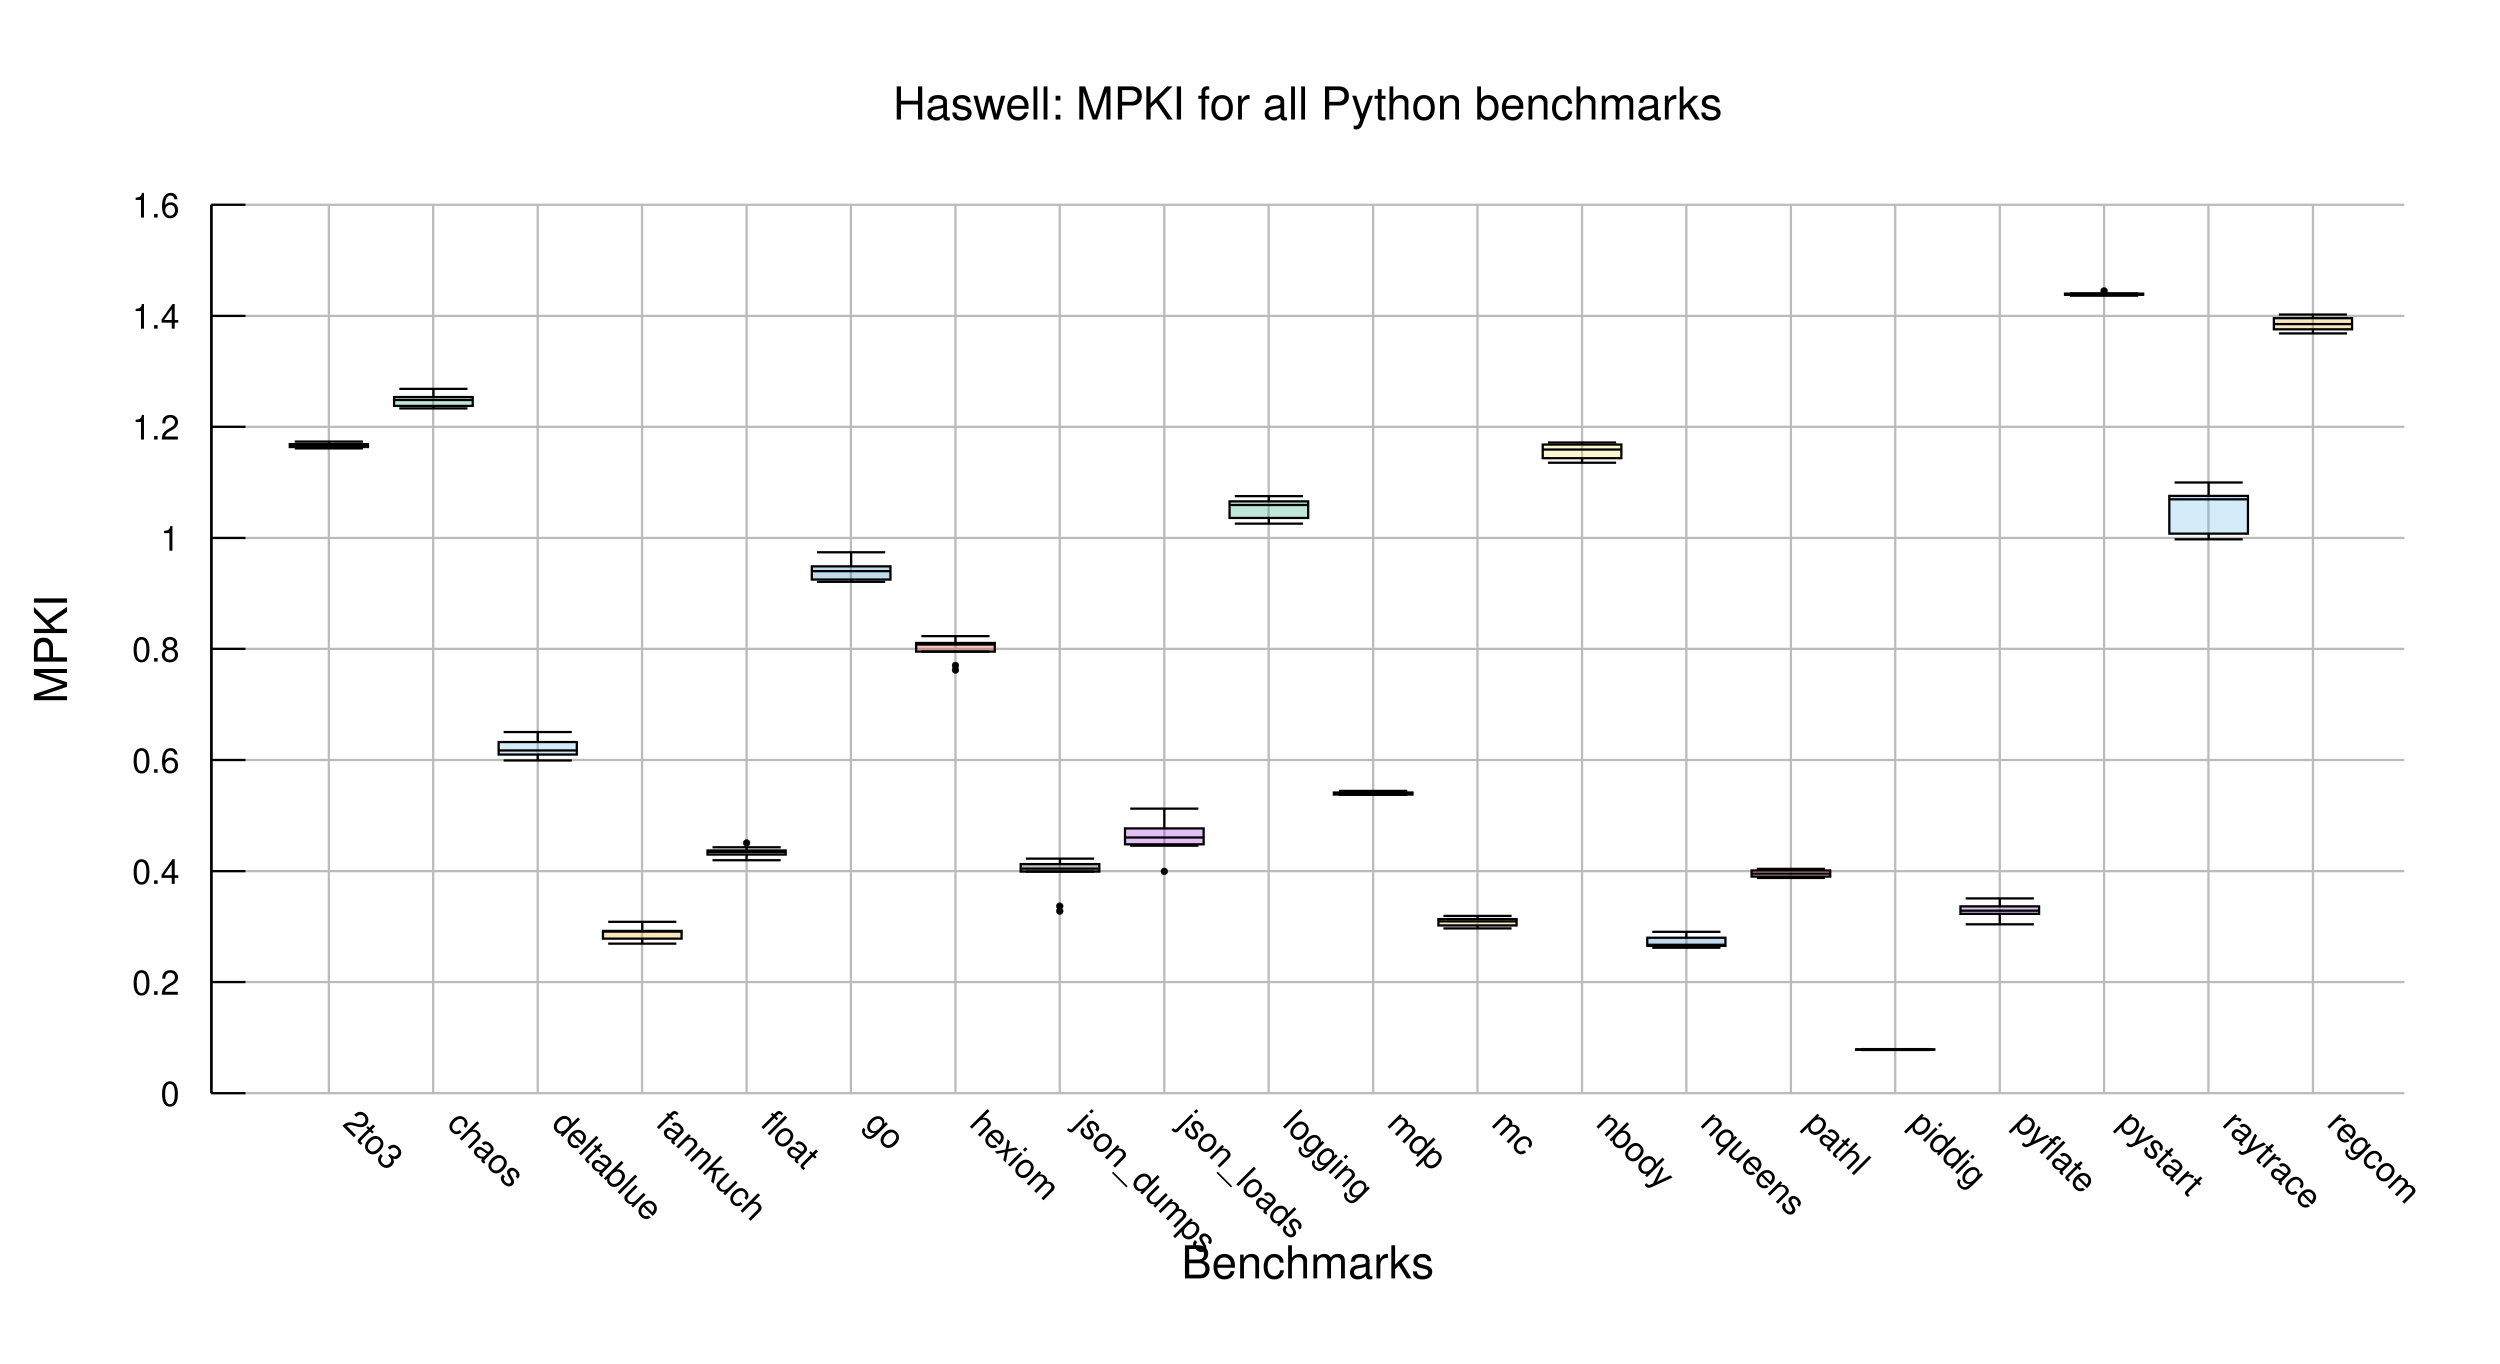
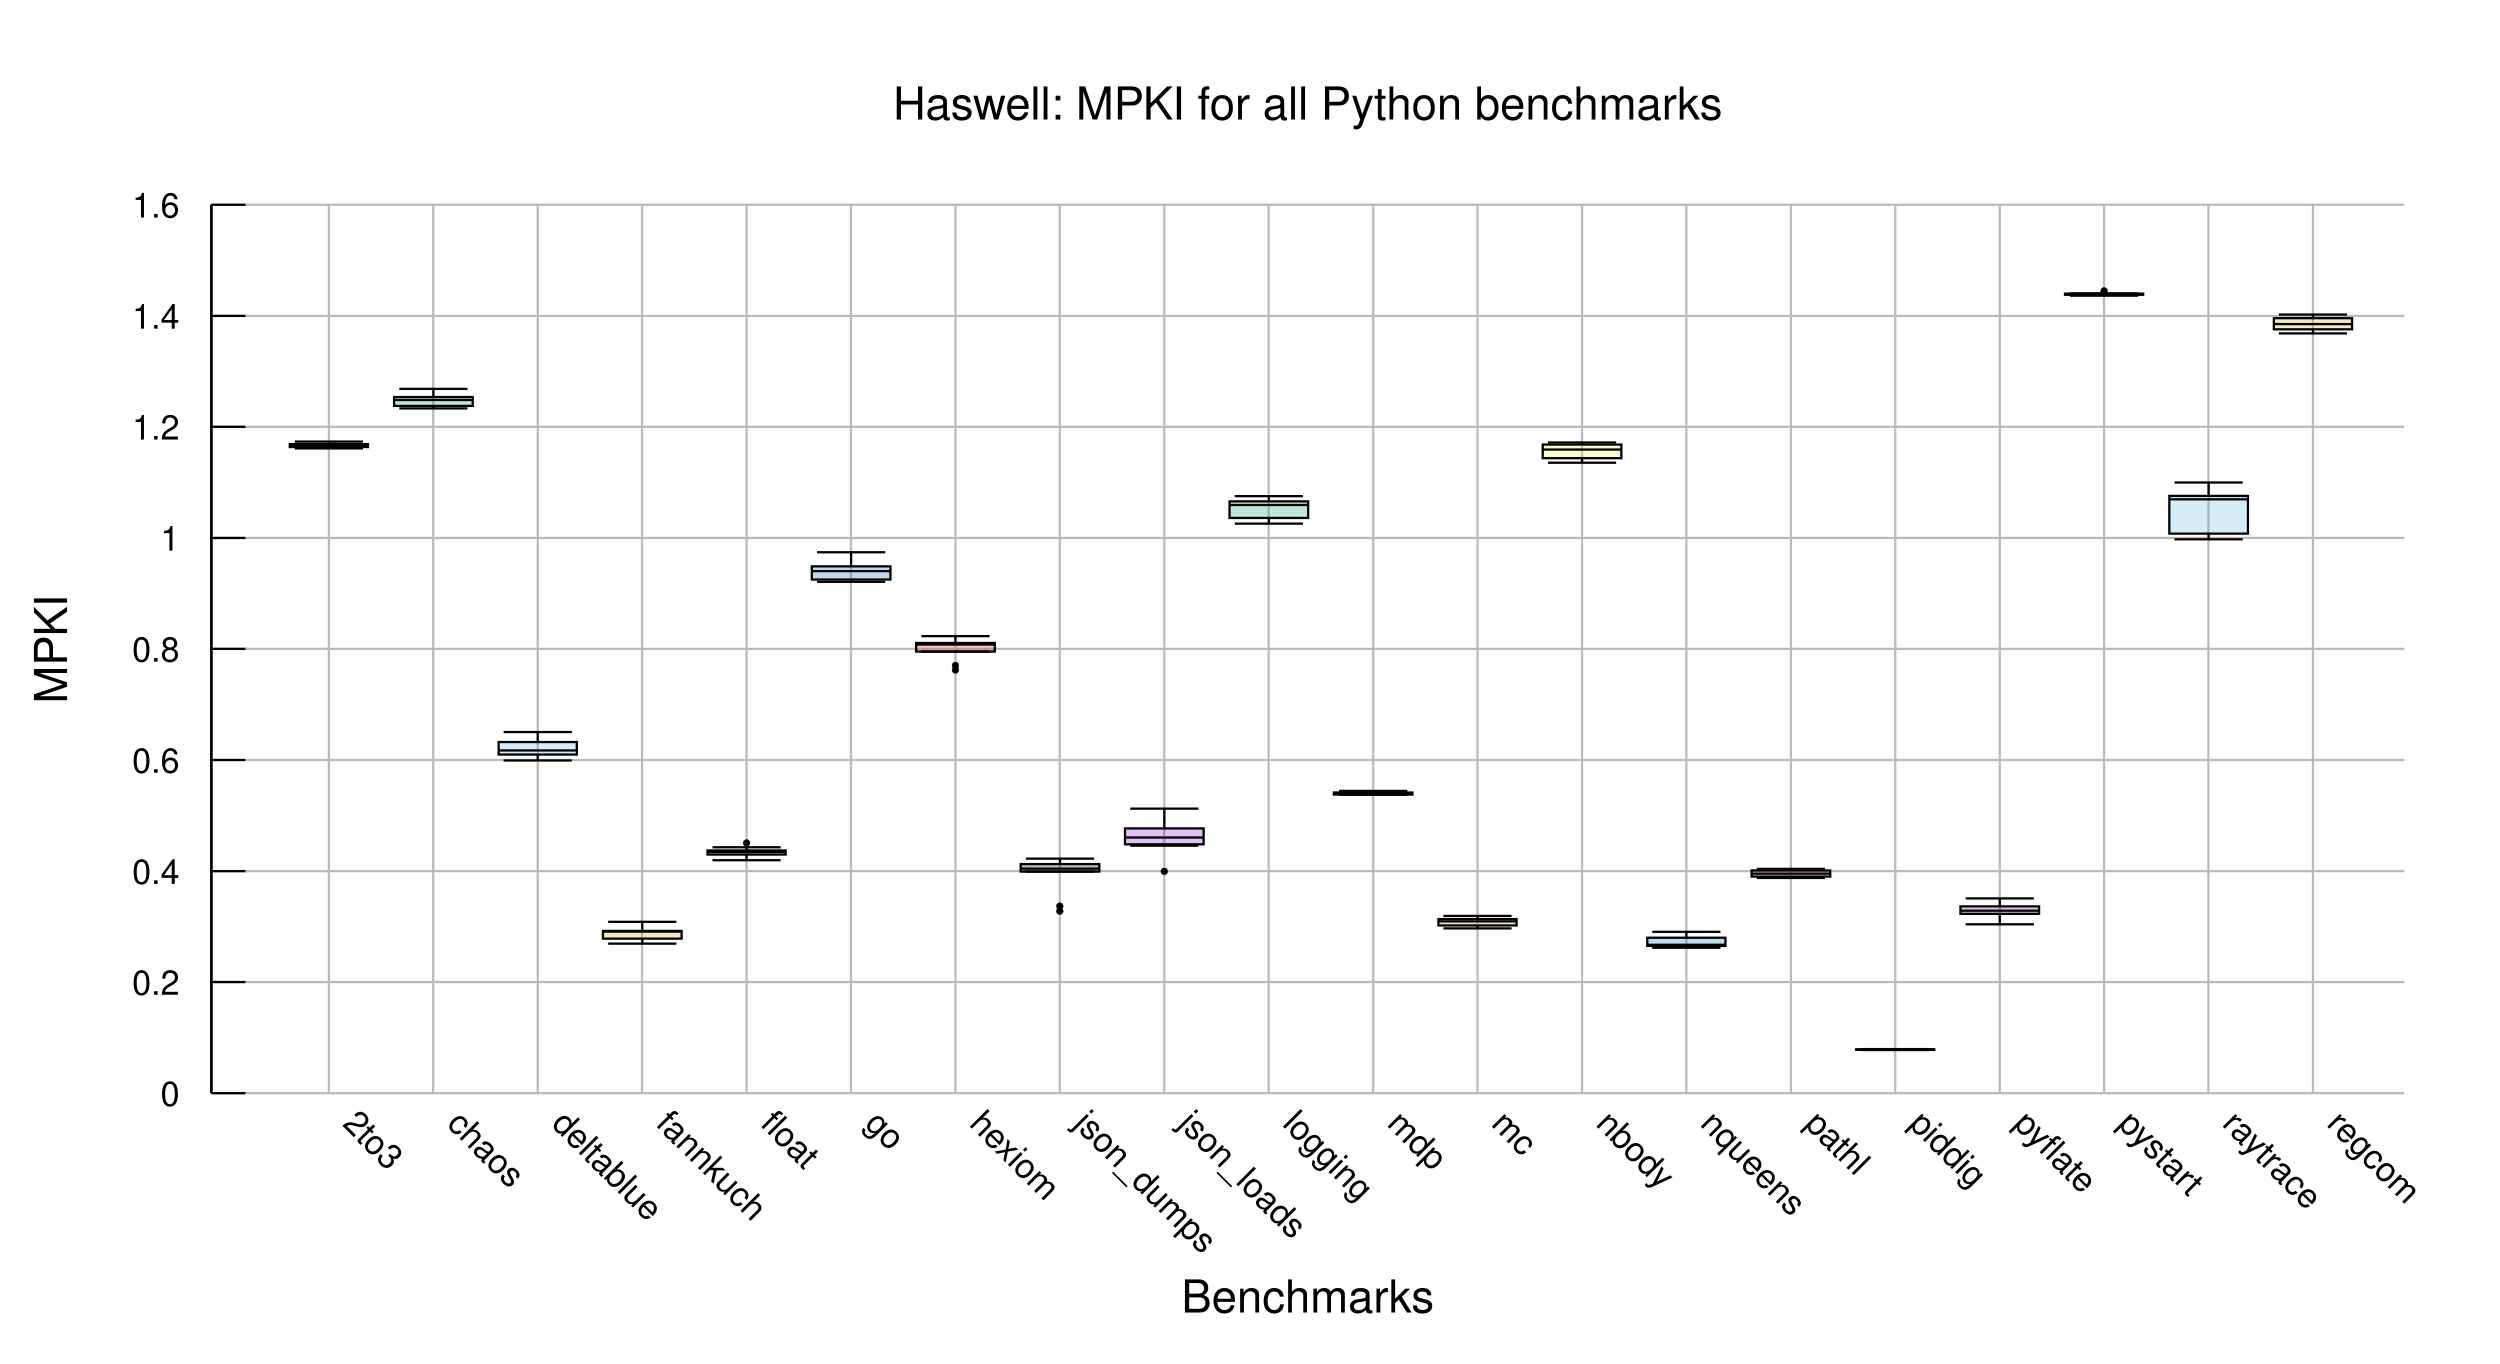
<svg xmlns="http://www.w3.org/2000/svg" xmlns:xlink="http://www.w3.org/1999/xlink" width="1100" height="600" viewBox="0 0 1100 600">
  <g id="gnuplot_canvas">
    <rect x="0" y="0" width="1100" height="600" fill="none" />
    <defs>
      <circle id="gpDot" r="0.5" stroke-width="0.5" />
      <path id="gpPt0" stroke-width="0.133" stroke="currentColor" d="M-1,0 h2 M0,-1 v2" />
      <path id="gpPt1" stroke-width="0.133" stroke="currentColor" d="M-1,-1 L1,1 M1,-1 L-1,1" />
      <path id="gpPt2" stroke-width="0.133" stroke="currentColor" d="M-1,0 L1,0 M0,-1 L0,1 M-1,-1 L1,1 M-1,1 L1,-1" />
      <rect id="gpPt3" stroke-width="0.133" stroke="currentColor" x="-1" y="-1" width="2" height="2" />
      <rect id="gpPt4" stroke-width="0.133" stroke="currentColor" fill="currentColor" x="-1" y="-1" width="2" height="2" />
      <circle id="gpPt5" stroke-width="0.133" stroke="currentColor" cx="0" cy="0" r="1" />
      <use xlink:href="#gpPt5" id="gpPt6" fill="currentColor" stroke="none" />
      <path id="gpPt7" stroke-width="0.133" stroke="currentColor" d="M0,-1.33 L-1.33,0.67 L1.33,0.67 z" />
      <use xlink:href="#gpPt7" id="gpPt8" fill="currentColor" stroke="none" />
      <use xlink:href="#gpPt7" id="gpPt9" stroke="currentColor" transform="rotate(180)" />
      <use xlink:href="#gpPt9" id="gpPt10" fill="currentColor" stroke="none" />
      <use xlink:href="#gpPt3" id="gpPt11" stroke="currentColor" transform="rotate(45)" />
      <use xlink:href="#gpPt11" id="gpPt12" fill="currentColor" stroke="none" />
      <path id="gpPt13" stroke-width="0.133" stroke="currentColor" d="M0,1.330 L1.265,0.411 L0.782,-1.067 L-0.782,-1.076 L-1.265,0.411 z" />
      <use xlink:href="#gpPt13" id="gpPt14" fill="currentColor" stroke="none" />
      <filter id="textbox" filterUnits="objectBoundingBox" x="0" y="0" height="1" width="1">
        <feFlood flood-color="white" flood-opacity="1" result="bgnd" />
        <feComposite in="SourceGraphic" in2="bgnd" operator="atop" />
      </filter>
      <filter id="greybox" filterUnits="objectBoundingBox" x="0" y="0" height="1" width="1">
        <feFlood flood-color="lightgrey" flood-opacity="1" result="grey" />
        <feComposite in="SourceGraphic" in2="grey" operator="atop" />
      </filter>
    </defs>
    <g fill="none" color="white" stroke="black" stroke-width="1.00" stroke-linecap="butt" stroke-linejoin="miter">
</g>
    <g fill="none" color="black" stroke="currentColor" stroke-width="1.00" stroke-linecap="butt" stroke-linejoin="miter">
</g>
    <g fill="none" color="black" stroke="currentColor" stroke-width="1.00" stroke-linecap="butt" stroke-linejoin="miter">
      <path stroke="rgb(187, 187, 187)" class="gridline" d="M93.0,481.0 L1057.9,481.0  " />
    </g>
    <g fill="none" color="black" stroke="currentColor" stroke-width="1.00" stroke-linecap="butt" stroke-linejoin="miter">
      <path stroke="black" d="M93.0,481.0 L108.0,481.0  " />
      <g transform="translate(79.0,486.6)" stroke="none" fill="black" font-family="Helvetica" font-size="15.00" text-anchor="end">
        <text>
          <tspan font-family="Helvetica"> 0</tspan>
        </text>
      </g>
    </g>
    <g fill="none" color="black" stroke="currentColor" stroke-width="1.00" stroke-linecap="butt" stroke-linejoin="miter">
</g>
    <g fill="none" color="black" stroke="currentColor" stroke-width="1.00" stroke-linecap="butt" stroke-linejoin="miter">
      <path stroke="rgb(187, 187, 187)" class="gridline" d="M93.0,432.1 L1057.9,432.1  " />
    </g>
    <g fill="none" color="black" stroke="currentColor" stroke-width="1.00" stroke-linecap="butt" stroke-linejoin="miter">
      <path stroke="black" d="M93.0,432.1 L108.0,432.1  " />
      <g transform="translate(79.0,437.7)" stroke="none" fill="black" font-family="Helvetica" font-size="15.00" text-anchor="end">
        <text>
          <tspan font-family="Helvetica"> 0.2</tspan>
        </text>
      </g>
    </g>
    <g fill="none" color="black" stroke="currentColor" stroke-width="1.00" stroke-linecap="butt" stroke-linejoin="miter">
</g>
    <g fill="none" color="black" stroke="currentColor" stroke-width="1.00" stroke-linecap="butt" stroke-linejoin="miter">
      <path stroke="rgb(187, 187, 187)" class="gridline" d="M93.0,383.3 L1057.9,383.3  " />
    </g>
    <g fill="none" color="black" stroke="currentColor" stroke-width="1.00" stroke-linecap="butt" stroke-linejoin="miter">
      <path stroke="black" d="M93.0,383.3 L108.0,383.3  " />
      <g transform="translate(79.0,388.9)" stroke="none" fill="black" font-family="Helvetica" font-size="15.00" text-anchor="end">
        <text>
          <tspan font-family="Helvetica"> 0.4</tspan>
        </text>
      </g>
    </g>
    <g fill="none" color="black" stroke="currentColor" stroke-width="1.00" stroke-linecap="butt" stroke-linejoin="miter">
</g>
    <g fill="none" color="black" stroke="currentColor" stroke-width="1.00" stroke-linecap="butt" stroke-linejoin="miter">
      <path stroke="rgb(187, 187, 187)" class="gridline" d="M93.0,334.4 L1057.9,334.4  " />
    </g>
    <g fill="none" color="black" stroke="currentColor" stroke-width="1.00" stroke-linecap="butt" stroke-linejoin="miter">
      <path stroke="black" d="M93.0,334.4 L108.0,334.4  " />
      <g transform="translate(79.0,340.0)" stroke="none" fill="black" font-family="Helvetica" font-size="15.00" text-anchor="end">
        <text>
          <tspan font-family="Helvetica"> 0.6</tspan>
        </text>
      </g>
    </g>
    <g fill="none" color="black" stroke="currentColor" stroke-width="1.00" stroke-linecap="butt" stroke-linejoin="miter">
</g>
    <g fill="none" color="black" stroke="currentColor" stroke-width="1.00" stroke-linecap="butt" stroke-linejoin="miter">
      <path stroke="rgb(187, 187, 187)" class="gridline" d="M93.0,285.5 L1057.9,285.5  " />
    </g>
    <g fill="none" color="black" stroke="currentColor" stroke-width="1.00" stroke-linecap="butt" stroke-linejoin="miter">
      <path stroke="black" d="M93.0,285.5 L108.0,285.5  " />
      <g transform="translate(79.0,291.1)" stroke="none" fill="black" font-family="Helvetica" font-size="15.00" text-anchor="end">
        <text>
          <tspan font-family="Helvetica"> 0.8</tspan>
        </text>
      </g>
    </g>
    <g fill="none" color="black" stroke="currentColor" stroke-width="1.00" stroke-linecap="butt" stroke-linejoin="miter">
</g>
    <g fill="none" color="black" stroke="currentColor" stroke-width="1.00" stroke-linecap="butt" stroke-linejoin="miter">
      <path stroke="rgb(187, 187, 187)" class="gridline" d="M93.0,236.7 L1057.9,236.7  " />
    </g>
    <g fill="none" color="black" stroke="currentColor" stroke-width="1.00" stroke-linecap="butt" stroke-linejoin="miter">
      <path stroke="black" d="M93.0,236.7 L108.0,236.7  " />
      <g transform="translate(79.0,242.3)" stroke="none" fill="black" font-family="Helvetica" font-size="15.00" text-anchor="end">
        <text>
          <tspan font-family="Helvetica"> 1</tspan>
        </text>
      </g>
    </g>
    <g fill="none" color="black" stroke="currentColor" stroke-width="1.00" stroke-linecap="butt" stroke-linejoin="miter">
</g>
    <g fill="none" color="black" stroke="currentColor" stroke-width="1.00" stroke-linecap="butt" stroke-linejoin="miter">
      <path stroke="rgb(187, 187, 187)" class="gridline" d="M93.0,187.8 L1057.9,187.8  " />
    </g>
    <g fill="none" color="black" stroke="currentColor" stroke-width="1.00" stroke-linecap="butt" stroke-linejoin="miter">
      <path stroke="black" d="M93.0,187.8 L108.0,187.8  " />
      <g transform="translate(79.0,193.4)" stroke="none" fill="black" font-family="Helvetica" font-size="15.00" text-anchor="end">
        <text>
          <tspan font-family="Helvetica"> 1.2</tspan>
        </text>
      </g>
    </g>
    <g fill="none" color="black" stroke="currentColor" stroke-width="1.00" stroke-linecap="butt" stroke-linejoin="miter">
</g>
    <g fill="none" color="black" stroke="currentColor" stroke-width="1.00" stroke-linecap="butt" stroke-linejoin="miter">
      <path stroke="rgb(187, 187, 187)" class="gridline" d="M93.0,139.0 L1057.9,139.0  " />
    </g>
    <g fill="none" color="black" stroke="currentColor" stroke-width="1.00" stroke-linecap="butt" stroke-linejoin="miter">
      <path stroke="black" d="M93.0,139.0 L108.0,139.0  " />
      <g transform="translate(79.0,144.6)" stroke="none" fill="black" font-family="Helvetica" font-size="15.00" text-anchor="end">
        <text>
          <tspan font-family="Helvetica"> 1.4</tspan>
        </text>
      </g>
    </g>
    <g fill="none" color="black" stroke="currentColor" stroke-width="1.00" stroke-linecap="butt" stroke-linejoin="miter">
</g>
    <g fill="none" color="black" stroke="currentColor" stroke-width="1.00" stroke-linecap="butt" stroke-linejoin="miter">
      <path stroke="rgb(187, 187, 187)" class="gridline" d="M93.0,90.1 L1057.9,90.1  " />
    </g>
    <g fill="none" color="black" stroke="currentColor" stroke-width="1.00" stroke-linecap="butt" stroke-linejoin="miter">
      <path stroke="black" d="M93.0,90.1 L108.0,90.1  " />
      <g transform="translate(79.0,95.7)" stroke="none" fill="black" font-family="Helvetica" font-size="15.00" text-anchor="end">
        <text>
          <tspan font-family="Helvetica"> 1.6</tspan>
        </text>
      </g>
    </g>
    <g fill="none" color="black" stroke="currentColor" stroke-width="1.00" stroke-linecap="butt" stroke-linejoin="miter">
</g>
    <g fill="none" color="black" stroke="currentColor" stroke-width="1.00" stroke-linecap="butt" stroke-linejoin="miter">
      <path stroke="rgb(187, 187, 187)" class="gridline" d="M144.7,481.0 L144.7,90.1  " />
    </g>
    <g fill="none" color="black" stroke="currentColor" stroke-width="1.00" stroke-linecap="butt" stroke-linejoin="miter">
      <path stroke="black" d="M144.7,481.0  " />
      <g transform="translate(150.3,495.0) rotate(45)" stroke="none" fill="black" font-family="Helvetica" font-size="15.00" text-anchor="start">
        <text>2to3</text>
      </g>
    </g>
    <g fill="none" color="black" stroke="currentColor" stroke-width="1.00" stroke-linecap="butt" stroke-linejoin="miter">
</g>
    <g fill="none" color="black" stroke="currentColor" stroke-width="1.00" stroke-linecap="butt" stroke-linejoin="miter">
      <path stroke="rgb(187, 187, 187)" class="gridline" d="M190.6,481.0 L190.6,90.1  " />
    </g>
    <g fill="none" color="black" stroke="currentColor" stroke-width="1.00" stroke-linecap="butt" stroke-linejoin="miter">
      <path stroke="black" d="M190.6,481.0  " />
      <g transform="translate(196.2,495.0) rotate(45)" stroke="none" fill="black" font-family="Helvetica" font-size="15.00" text-anchor="start">
        <text>chaos</text>
      </g>
    </g>
    <g fill="none" color="black" stroke="currentColor" stroke-width="1.00" stroke-linecap="butt" stroke-linejoin="miter">
</g>
    <g fill="none" color="black" stroke="currentColor" stroke-width="1.00" stroke-linecap="butt" stroke-linejoin="miter">
      <path stroke="rgb(187, 187, 187)" class="gridline" d="M236.6,481.0 L236.6,90.1  " />
    </g>
    <g fill="none" color="black" stroke="currentColor" stroke-width="1.00" stroke-linecap="butt" stroke-linejoin="miter">
      <path stroke="black" d="M236.6,481.0  " />
      <g transform="translate(242.2,495.0) rotate(45)" stroke="none" fill="black" font-family="Helvetica" font-size="15.00" text-anchor="start">
        <text>deltablue</text>
      </g>
    </g>
    <g fill="none" color="black" stroke="currentColor" stroke-width="1.00" stroke-linecap="butt" stroke-linejoin="miter">
</g>
    <g fill="none" color="black" stroke="currentColor" stroke-width="1.00" stroke-linecap="butt" stroke-linejoin="miter">
      <path stroke="rgb(187, 187, 187)" class="gridline" d="M282.5,481.0 L282.5,90.1  " />
    </g>
    <g fill="none" color="black" stroke="currentColor" stroke-width="1.00" stroke-linecap="butt" stroke-linejoin="miter">
      <path stroke="black" d="M282.5,481.0  " />
      <g transform="translate(288.1,495.0) rotate(45)" stroke="none" fill="black" font-family="Helvetica" font-size="15.00" text-anchor="start">
        <text>fannkuch</text>
      </g>
    </g>
    <g fill="none" color="black" stroke="currentColor" stroke-width="1.00" stroke-linecap="butt" stroke-linejoin="miter">
</g>
    <g fill="none" color="black" stroke="currentColor" stroke-width="1.00" stroke-linecap="butt" stroke-linejoin="miter">
      <path stroke="rgb(187, 187, 187)" class="gridline" d="M328.5,481.0 L328.5,90.1  " />
    </g>
    <g fill="none" color="black" stroke="currentColor" stroke-width="1.00" stroke-linecap="butt" stroke-linejoin="miter">
      <path stroke="black" d="M328.5,481.0  " />
      <g transform="translate(334.1,495.0) rotate(45)" stroke="none" fill="black" font-family="Helvetica" font-size="15.00" text-anchor="start">
        <text>float</text>
      </g>
    </g>
    <g fill="none" color="black" stroke="currentColor" stroke-width="1.00" stroke-linecap="butt" stroke-linejoin="miter">
</g>
    <g fill="none" color="black" stroke="currentColor" stroke-width="1.00" stroke-linecap="butt" stroke-linejoin="miter">
      <path stroke="rgb(187, 187, 187)" class="gridline" d="M374.4,481.0 L374.4,90.1  " />
    </g>
    <g fill="none" color="black" stroke="currentColor" stroke-width="1.00" stroke-linecap="butt" stroke-linejoin="miter">
      <path stroke="black" d="M374.4,481.0  " />
      <g transform="translate(380.0,495.0) rotate(45)" stroke="none" fill="black" font-family="Helvetica" font-size="15.00" text-anchor="start">
        <text>go</text>
      </g>
    </g>
    <g fill="none" color="black" stroke="currentColor" stroke-width="1.00" stroke-linecap="butt" stroke-linejoin="miter">
</g>
    <g fill="none" color="black" stroke="currentColor" stroke-width="1.00" stroke-linecap="butt" stroke-linejoin="miter">
      <path stroke="rgb(187, 187, 187)" class="gridline" d="M420.4,481.0 L420.4,90.1  " />
    </g>
    <g fill="none" color="black" stroke="currentColor" stroke-width="1.00" stroke-linecap="butt" stroke-linejoin="miter">
      <path stroke="black" d="M420.4,481.0  " />
      <g transform="translate(426.0,495.0) rotate(45)" stroke="none" fill="black" font-family="Helvetica" font-size="15.00" text-anchor="start">
        <text>hexiom</text>
      </g>
    </g>
    <g fill="none" color="black" stroke="currentColor" stroke-width="1.00" stroke-linecap="butt" stroke-linejoin="miter">
</g>
    <g fill="none" color="black" stroke="currentColor" stroke-width="1.00" stroke-linecap="butt" stroke-linejoin="miter">
      <path stroke="rgb(187, 187, 187)" class="gridline" d="M466.3,481.0 L466.3,90.1  " />
    </g>
    <g fill="none" color="black" stroke="currentColor" stroke-width="1.00" stroke-linecap="butt" stroke-linejoin="miter">
      <path stroke="black" d="M466.3,481.0  " />
      <g transform="translate(471.9,495.0) rotate(45)" stroke="none" fill="black" font-family="Helvetica" font-size="15.00" text-anchor="start">
        <text>json_dumps</text>
      </g>
    </g>
    <g fill="none" color="black" stroke="currentColor" stroke-width="1.00" stroke-linecap="butt" stroke-linejoin="miter">
</g>
    <g fill="none" color="black" stroke="currentColor" stroke-width="1.00" stroke-linecap="butt" stroke-linejoin="miter">
      <path stroke="rgb(187, 187, 187)" class="gridline" d="M512.3,481.0 L512.3,90.1  " />
    </g>
    <g fill="none" color="black" stroke="currentColor" stroke-width="1.00" stroke-linecap="butt" stroke-linejoin="miter">
      <path stroke="black" d="M512.3,481.0  " />
      <g transform="translate(517.9,495.0) rotate(45)" stroke="none" fill="black" font-family="Helvetica" font-size="15.00" text-anchor="start">
        <text>json_loads</text>
      </g>
    </g>
    <g fill="none" color="black" stroke="currentColor" stroke-width="1.00" stroke-linecap="butt" stroke-linejoin="miter">
</g>
    <g fill="none" color="black" stroke="currentColor" stroke-width="1.00" stroke-linecap="butt" stroke-linejoin="miter">
      <path stroke="rgb(187, 187, 187)" class="gridline" d="M558.2,481.0 L558.2,90.1  " />
    </g>
    <g fill="none" color="black" stroke="currentColor" stroke-width="1.00" stroke-linecap="butt" stroke-linejoin="miter">
      <path stroke="black" d="M558.2,481.0  " />
      <g transform="translate(563.8,495.0) rotate(45)" stroke="none" fill="black" font-family="Helvetica" font-size="15.00" text-anchor="start">
        <text>logging</text>
      </g>
    </g>
    <g fill="none" color="black" stroke="currentColor" stroke-width="1.00" stroke-linecap="butt" stroke-linejoin="miter">
</g>
    <g fill="none" color="black" stroke="currentColor" stroke-width="1.00" stroke-linecap="butt" stroke-linejoin="miter">
      <path stroke="rgb(187, 187, 187)" class="gridline" d="M604.2,481.0 L604.2,90.1  " />
    </g>
    <g fill="none" color="black" stroke="currentColor" stroke-width="1.00" stroke-linecap="butt" stroke-linejoin="miter">
      <path stroke="black" d="M604.2,481.0  " />
      <g transform="translate(609.8,495.0) rotate(45)" stroke="none" fill="black" font-family="Helvetica" font-size="15.00" text-anchor="start">
        <text>mdp</text>
      </g>
    </g>
    <g fill="none" color="black" stroke="currentColor" stroke-width="1.00" stroke-linecap="butt" stroke-linejoin="miter">
</g>
    <g fill="none" color="black" stroke="currentColor" stroke-width="1.00" stroke-linecap="butt" stroke-linejoin="miter">
      <path stroke="rgb(187, 187, 187)" class="gridline" d="M650.1,481.0 L650.1,90.1  " />
    </g>
    <g fill="none" color="black" stroke="currentColor" stroke-width="1.00" stroke-linecap="butt" stroke-linejoin="miter">
      <path stroke="black" d="M650.1,481.0  " />
      <g transform="translate(655.7,495.0) rotate(45)" stroke="none" fill="black" font-family="Helvetica" font-size="15.00" text-anchor="start">
        <text>mc</text>
      </g>
    </g>
    <g fill="none" color="black" stroke="currentColor" stroke-width="1.00" stroke-linecap="butt" stroke-linejoin="miter">
</g>
    <g fill="none" color="black" stroke="currentColor" stroke-width="1.00" stroke-linecap="butt" stroke-linejoin="miter">
      <path stroke="rgb(187, 187, 187)" class="gridline" d="M696.1,481.0 L696.1,90.1  " />
    </g>
    <g fill="none" color="black" stroke="currentColor" stroke-width="1.00" stroke-linecap="butt" stroke-linejoin="miter">
      <path stroke="black" d="M696.1,481.0  " />
      <g transform="translate(701.7,495.0) rotate(45)" stroke="none" fill="black" font-family="Helvetica" font-size="15.00" text-anchor="start">
        <text>nbody</text>
      </g>
    </g>
    <g fill="none" color="black" stroke="currentColor" stroke-width="1.00" stroke-linecap="butt" stroke-linejoin="miter">
</g>
    <g fill="none" color="black" stroke="currentColor" stroke-width="1.00" stroke-linecap="butt" stroke-linejoin="miter">
      <path stroke="rgb(187, 187, 187)" class="gridline" d="M742.0,481.0 L742.0,90.1  " />
    </g>
    <g fill="none" color="black" stroke="currentColor" stroke-width="1.00" stroke-linecap="butt" stroke-linejoin="miter">
      <path stroke="black" d="M742.0,481.0  " />
      <g transform="translate(747.6,495.0) rotate(45)" stroke="none" fill="black" font-family="Helvetica" font-size="15.00" text-anchor="start">
        <text>nqueens</text>
      </g>
    </g>
    <g fill="none" color="black" stroke="currentColor" stroke-width="1.00" stroke-linecap="butt" stroke-linejoin="miter">
</g>
    <g fill="none" color="black" stroke="currentColor" stroke-width="1.00" stroke-linecap="butt" stroke-linejoin="miter">
      <path stroke="rgb(187, 187, 187)" class="gridline" d="M788.0,481.0 L788.0,90.1  " />
    </g>
    <g fill="none" color="black" stroke="currentColor" stroke-width="1.00" stroke-linecap="butt" stroke-linejoin="miter">
      <path stroke="black" d="M788.0,481.0  " />
      <g transform="translate(793.6,495.0) rotate(45)" stroke="none" fill="black" font-family="Helvetica" font-size="15.00" text-anchor="start">
        <text>pathl</text>
      </g>
    </g>
    <g fill="none" color="black" stroke="currentColor" stroke-width="1.00" stroke-linecap="butt" stroke-linejoin="miter">
</g>
    <g fill="none" color="black" stroke="currentColor" stroke-width="1.00" stroke-linecap="butt" stroke-linejoin="miter">
      <path stroke="rgb(187, 187, 187)" class="gridline" d="M833.9,481.0 L833.9,90.1  " />
    </g>
    <g fill="none" color="black" stroke="currentColor" stroke-width="1.00" stroke-linecap="butt" stroke-linejoin="miter">
      <path stroke="black" d="M833.9,481.0  " />
      <g transform="translate(839.5,495.0) rotate(45)" stroke="none" fill="black" font-family="Helvetica" font-size="15.00" text-anchor="start">
        <text>piddig</text>
      </g>
    </g>
    <g fill="none" color="black" stroke="currentColor" stroke-width="1.00" stroke-linecap="butt" stroke-linejoin="miter">
</g>
    <g fill="none" color="black" stroke="currentColor" stroke-width="1.00" stroke-linecap="butt" stroke-linejoin="miter">
      <path stroke="rgb(187, 187, 187)" class="gridline" d="M879.9,481.0 L879.9,90.1  " />
    </g>
    <g fill="none" color="black" stroke="currentColor" stroke-width="1.00" stroke-linecap="butt" stroke-linejoin="miter">
      <path stroke="black" d="M879.9,481.0  " />
      <g transform="translate(885.5,495.0) rotate(45)" stroke="none" fill="black" font-family="Helvetica" font-size="15.00" text-anchor="start">
        <text>pyflate</text>
      </g>
    </g>
    <g fill="none" color="black" stroke="currentColor" stroke-width="1.00" stroke-linecap="butt" stroke-linejoin="miter">
</g>
    <g fill="none" color="black" stroke="currentColor" stroke-width="1.00" stroke-linecap="butt" stroke-linejoin="miter">
      <path stroke="rgb(187, 187, 187)" class="gridline" d="M925.8,481.0 L925.8,90.1  " />
    </g>
    <g fill="none" color="black" stroke="currentColor" stroke-width="1.00" stroke-linecap="butt" stroke-linejoin="miter">
      <path stroke="black" d="M925.8,481.0  " />
      <g transform="translate(931.4,495.0) rotate(45)" stroke="none" fill="black" font-family="Helvetica" font-size="15.00" text-anchor="start">
        <text>pystart</text>
      </g>
    </g>
    <g fill="none" color="black" stroke="currentColor" stroke-width="1.00" stroke-linecap="butt" stroke-linejoin="miter">
</g>
    <g fill="none" color="black" stroke="currentColor" stroke-width="1.00" stroke-linecap="butt" stroke-linejoin="miter">
      <path stroke="rgb(187, 187, 187)" class="gridline" d="M971.7,481.0 L971.7,90.1  " />
    </g>
    <g fill="none" color="black" stroke="currentColor" stroke-width="1.00" stroke-linecap="butt" stroke-linejoin="miter">
      <path stroke="black" d="M971.7,481.0  " />
      <g transform="translate(977.3,495.0) rotate(45)" stroke="none" fill="black" font-family="Helvetica" font-size="15.00" text-anchor="start">
        <text>raytrace</text>
      </g>
    </g>
    <g fill="none" color="black" stroke="currentColor" stroke-width="1.00" stroke-linecap="butt" stroke-linejoin="miter">
</g>
    <g fill="none" color="black" stroke="currentColor" stroke-width="1.00" stroke-linecap="butt" stroke-linejoin="miter">
      <path stroke="rgb(187, 187, 187)" class="gridline" d="M1017.7,481.0 L1017.7,90.1  " />
    </g>
    <g fill="none" color="black" stroke="currentColor" stroke-width="1.00" stroke-linecap="butt" stroke-linejoin="miter">
      <path stroke="black" d="M1017.7,481.0  " />
      <g transform="translate(1023.3,495.0) rotate(45)" stroke="none" fill="black" font-family="Helvetica" font-size="15.00" text-anchor="start">
        <text>regcom</text>
      </g>
    </g>
    <g fill="none" color="black" stroke="currentColor" stroke-width="1.00" stroke-linecap="butt" stroke-linejoin="miter">
</g>
    <g fill="none" color="black" stroke="currentColor" stroke-width="1.00" stroke-linecap="butt" stroke-linejoin="miter">
      <path stroke="black" d="M93.0,90.1 L93.0,481.0 M1057.9,481.0 M1057.9,90.1 M93.0,90.1  " />
    </g>
    <g fill="none" color="black" stroke="currentColor" stroke-width="1.00" stroke-linecap="butt" stroke-linejoin="miter">
      <g transform="translate(29.5,285.6) rotate(270)" stroke="none" fill="black" font-family="Helvetica" font-size="20.00" text-anchor="middle">
        <text>
          <tspan font-family="Helvetica">MPKI</tspan>
        </text>
      </g>
    </g>
    <g fill="none" color="black" stroke="currentColor" stroke-width="1.00" stroke-linecap="butt" stroke-linejoin="miter">
-       <g transform="translate(575.4,562.5)" stroke="none" fill="black" font-family="Helvetica" font-size="20.00" text-anchor="middle">
+       <g transform="translate(575.4,577.5)" stroke="none" fill="black" font-family="Helvetica" font-size="20.00" text-anchor="middle">
        <text>
          <tspan font-family="Helvetica">Benchmarks</tspan>
        </text>
      </g>
    </g>
    <g fill="none" color="black" stroke="currentColor" stroke-width="1.00" stroke-linecap="butt" stroke-linejoin="miter">
      <g transform="translate(575.4,52.6)" stroke="none" fill="black" font-family="Helvetica" font-size="20.00" text-anchor="middle">
        <text>Haswell: MPKI for all Python benchmarks</text>
      </g>
    </g>
    <g id="gnuplot_plot_1">
      <g fill="none" color="black" stroke="currentColor" stroke-width="1.00" stroke-linecap="butt" stroke-linejoin="miter">
</g>
      <g fill="none" color="black" stroke="currentColor" stroke-width="1.00" stroke-linecap="butt" stroke-linejoin="miter">
        <g stroke="none" shape-rendering="crispEdges">
          <polygon fill="rgb(148,   0, 211)" fill-opacity="0.25" points="127.5,196.7 161.9,196.7 161.9,195.4 127.5,195.4 " />
        </g>
        <path stroke="black" d="M144.7,197.3 L144.7,196.7 M144.7,195.4 L144.7,194.3 M127.5,196.7 L161.9,196.7 L161.9,195.4 L127.5,195.4   L127.5,196.7 Z  " />
        <path stroke="black" d="M129.7,194.3 L159.7,194.3 M129.7,197.3 L159.7,197.3 M127.5,196.3 L161.9,196.3  " />
      </g>
    </g>
    <g id="gnuplot_plot_2">
      <g fill="none" color="black" stroke="currentColor" stroke-width="1.00" stroke-linecap="butt" stroke-linejoin="miter">
</g>
      <g fill="none" color="black" stroke="currentColor" stroke-width="1.00" stroke-linecap="butt" stroke-linejoin="miter">
        <g stroke="none" shape-rendering="crispEdges">
          <polygon fill="rgb(  0, 158, 115)" fill-opacity="0.25" points="173.4,178.6 208.0,178.6 208.0,174.7 173.4,174.7 " />
        </g>
        <path stroke="black" d="M190.7,179.7 L190.7,178.6 M190.7,174.7 L190.7,171.1 M173.4,178.6 L208.0,178.6 L208.0,174.7 L173.4,174.7   L173.4,178.6 Z  " />
        <path stroke="black" d="M175.7,171.1 L205.7,171.1 M175.7,179.7 L205.7,179.7 M173.4,176.0 L208.0,176.0  " />
      </g>
    </g>
    <g id="gnuplot_plot_3">
      <g fill="none" color="black" stroke="currentColor" stroke-width="1.00" stroke-linecap="butt" stroke-linejoin="miter">
</g>
      <g fill="none" color="black" stroke="currentColor" stroke-width="1.00" stroke-linecap="butt" stroke-linejoin="miter">
        <g stroke="none" shape-rendering="crispEdges">
          <polygon fill="rgb( 86, 180, 233)" fill-opacity="0.25" points="219.4,332.0 253.8,332.0 253.8,326.5 219.4,326.5 " />
        </g>
        <path stroke="black" d="M236.6,334.6 L236.6,332.0 M236.6,326.5 L236.6,322.1 M219.4,332.0 L253.8,332.0 L253.8,326.5 L219.4,326.5   L219.4,332.0 Z  " />
        <path stroke="black" d="M221.6,322.1 L251.6,322.1 M221.6,334.6 L251.6,334.6 M219.4,330.2 L253.8,330.2  " />
      </g>
    </g>
    <g id="gnuplot_plot_4">
      <g fill="none" color="black" stroke="currentColor" stroke-width="1.00" stroke-linecap="butt" stroke-linejoin="miter">
</g>
      <g fill="none" color="black" stroke="currentColor" stroke-width="1.00" stroke-linecap="butt" stroke-linejoin="miter">
        <g stroke="none" shape-rendering="crispEdges">
          <polygon fill="rgb(230, 159,   0)" fill-opacity="0.25" points="265.3,413.0 299.9,413.0 299.9,409.6 265.3,409.6 " />
        </g>
        <path stroke="black" d="M282.6,415.2 L282.6,413.0 M282.6,409.6 L282.6,405.6 M265.3,413.0 L299.9,413.0 L299.9,409.6 L265.3,409.6   L265.3,413.0 Z  " />
        <path stroke="black" d="M267.6,405.6 L297.6,405.6 M267.6,415.2 L297.6,415.2 M265.3,409.9 L299.9,409.9  " />
      </g>
    </g>
    <g id="gnuplot_plot_5">
      <g fill="none" color="black" stroke="currentColor" stroke-width="1.00" stroke-linecap="butt" stroke-linejoin="miter">
</g>
      <g fill="none" color="black" stroke="currentColor" stroke-width="1.00" stroke-linecap="butt" stroke-linejoin="miter">
        <g stroke="none" shape-rendering="crispEdges">
          <polygon fill="rgb(240, 228,  66)" fill-opacity="0.25" points="311.3,376.0 345.7,376.0 345.7,374.2 311.3,374.2 " />
        </g>
        <path stroke="black" d="M328.5,378.5 L328.5,376.0 M328.5,374.2 L328.5,372.8 M311.3,376.0 L345.7,376.0 L345.7,374.2 L311.3,374.2   L311.3,376.0 Z  " />
        <path stroke="black" d="M313.5,372.8 L343.5,372.8 M313.5,378.5 L343.5,378.5 M311.3,374.9 L345.7,374.9  " />
        <use xlink:href="#gpPt6" transform="translate(328.5,370.9) scale(1.50)" color="black" />
      </g>
    </g>
    <g id="gnuplot_plot_6">
      <g fill="none" color="black" stroke="currentColor" stroke-width="1.00" stroke-linecap="butt" stroke-linejoin="miter">
</g>
      <g fill="none" color="black" stroke="currentColor" stroke-width="1.00" stroke-linecap="butt" stroke-linejoin="miter">
        <g stroke="none" shape-rendering="crispEdges">
          <polygon fill="rgb(  0, 114, 178)" fill-opacity="0.25" points="357.2,255.0 391.8,255.0 391.8,249.2 357.2,249.2 " />
        </g>
        <path stroke="black" d="M374.5,256.0 L374.5,255.0 M374.5,249.2 L374.5,243.0 M357.2,255.0 L391.8,255.0 L391.8,249.2 L357.2,249.2   L357.2,255.0 Z  " />
        <path stroke="black" d="M359.5,243.0 L389.5,243.0 M359.5,256.0 L389.5,256.0 M357.2,251.3 L391.8,251.3  " />
      </g>
    </g>
    <g id="gnuplot_plot_7">
      <g fill="none" color="black" stroke="currentColor" stroke-width="1.00" stroke-linecap="butt" stroke-linejoin="miter">
</g>
      <g fill="none" color="black" stroke="currentColor" stroke-width="1.00" stroke-linecap="butt" stroke-linejoin="miter">
        <g stroke="none" shape-rendering="crispEdges">
          <polygon fill="rgb(229,  30,  16)" fill-opacity="0.25" points="403.1,286.7 437.7,286.7 437.7,282.9 403.1,282.9 " />
        </g>
        <path stroke="black" d="M420.4,286.7 M420.4,282.9 L420.4,279.9 M403.1,286.7 L437.7,286.7 L437.7,282.9 L403.1,282.9 L403.1,286.7   Z  " />
        <path stroke="black" d="M405.4,279.9 L435.4,279.9 M405.4,286.7 L435.4,286.7 M403.1,283.6 L437.7,283.6  " />
        <use xlink:href="#gpPt6" transform="translate(420.4,294.8) scale(1.50)" color="black" />
        <use xlink:href="#gpPt6" transform="translate(420.4,292.8) scale(1.50)" color="black" />
      </g>
    </g>
    <g id="gnuplot_plot_8">
      <g fill="none" color="black" stroke="currentColor" stroke-width="1.00" stroke-linecap="butt" stroke-linejoin="miter">
</g>
      <g fill="none" color="black" stroke="currentColor" stroke-width="1.00" stroke-linecap="butt" stroke-linejoin="miter">
        <g stroke="none" shape-rendering="crispEdges">
          <polygon fill="rgb(  0,   0,   0)" fill-opacity="0.25" points="449.1,383.5 483.7,383.5 483.7,380.2 449.1,380.2 " />
        </g>
        <path stroke="black" d="M466.4,383.5 M466.4,380.2 L466.4,377.8 M449.1,383.5 L483.7,383.5 L483.7,380.2 L449.1,380.2 L449.1,383.5   Z  " />
        <path stroke="black" d="M451.4,377.8 L481.4,377.8 M451.4,383.5 L481.4,383.5 M449.1,382.2 L483.7,382.2  " />
        <use xlink:href="#gpPt6" transform="translate(466.3,400.9) scale(1.50)" color="black" />
        <use xlink:href="#gpPt6" transform="translate(466.3,398.7) scale(1.50)" color="black" />
      </g>
    </g>
    <g id="gnuplot_plot_9">
      <g fill="none" color="black" stroke="currentColor" stroke-width="1.00" stroke-linecap="butt" stroke-linejoin="miter">
</g>
      <g fill="none" color="black" stroke="currentColor" stroke-width="1.00" stroke-linecap="butt" stroke-linejoin="miter">
        <g stroke="none" shape-rendering="crispEdges">
          <polygon fill="rgb(148,   0, 211)" fill-opacity="0.25" points="495.0,371.5 529.6,371.5 529.6,364.5 495.0,364.5 " />
        </g>
        <path stroke="black" d="M512.3,372.1 L512.3,371.5 M512.3,364.5 L512.3,355.8 M495.0,371.5 L529.6,371.5 L529.6,364.5 L495.0,364.5   L495.0,371.5 Z  " />
        <path stroke="black" d="M497.3,355.8 L527.3,355.8 M497.3,372.1 L527.3,372.1 M495.0,368.5 L529.6,368.5  " />
        <use xlink:href="#gpPt6" transform="translate(512.3,383.4) scale(1.50)" color="black" />
      </g>
    </g>
    <g id="gnuplot_plot_10">
      <g fill="none" color="black" stroke="currentColor" stroke-width="1.00" stroke-linecap="butt" stroke-linejoin="miter">
</g>
      <g fill="none" color="black" stroke="currentColor" stroke-width="1.00" stroke-linecap="butt" stroke-linejoin="miter">
        <g stroke="none" shape-rendering="crispEdges">
          <polygon fill="rgb(  0, 158, 115)" fill-opacity="0.25" points="541.0,227.9 575.6,227.9 575.6,220.6 541.0,220.6 " />
        </g>
        <path stroke="black" d="M558.3,230.4 L558.3,227.9 M558.3,220.6 L558.3,218.3 M541.0,227.9 L575.6,227.9 L575.6,220.6 L541.0,220.6   L541.0,227.9 Z  " />
        <path stroke="black" d="M543.3,218.3 L573.3,218.3 M543.3,230.4 L573.3,230.4 M541.0,222.2 L575.6,222.2  " />
      </g>
    </g>
    <g id="gnuplot_plot_11">
      <g fill="none" color="black" stroke="currentColor" stroke-width="1.00" stroke-linecap="butt" stroke-linejoin="miter">
</g>
      <g fill="none" color="black" stroke="currentColor" stroke-width="1.00" stroke-linecap="butt" stroke-linejoin="miter">
        <g stroke="none" shape-rendering="crispEdges">
          <polygon fill="rgb( 86, 180, 233)" fill-opacity="0.25" points="586.9,349.6 621.5,349.6 621.5,348.7 586.9,348.7 " />
        </g>
        <path stroke="black" d="M604.2,349.7 L604.2,349.6 M604.2,348.7 L604.2,348.0 M586.9,349.6 L621.5,349.6 L621.5,348.7 L586.9,348.7   L586.9,349.6 Z  " />
        <path stroke="black" d="M589.2,348.0 L619.2,348.0 M589.2,349.7 L619.2,349.7 M586.9,349.2 L621.5,349.2  " />
      </g>
    </g>
    <g id="gnuplot_plot_12">
      <g fill="none" color="black" stroke="currentColor" stroke-width="1.00" stroke-linecap="butt" stroke-linejoin="miter">
</g>
      <g fill="none" color="black" stroke="currentColor" stroke-width="1.00" stroke-linecap="butt" stroke-linejoin="miter">
        <g stroke="none" shape-rendering="crispEdges">
          <polygon fill="rgb(230, 159,   0)" fill-opacity="0.25" points="632.9,407.2 667.3,407.2 667.3,404.4 632.9,404.4 " />
        </g>
        <path stroke="black" d="M650.1,408.5 L650.1,407.2 M650.1,404.4 L650.1,403.0 M632.9,407.2 L667.3,407.2 L667.3,404.4 L632.9,404.4   L632.9,407.2 Z  " />
        <path stroke="black" d="M635.1,403.0 L665.1,403.0 M635.1,408.5 L665.1,408.5 M632.9,405.4 L667.3,405.4  " />
      </g>
    </g>
    <g id="gnuplot_plot_13">
      <g fill="none" color="black" stroke="currentColor" stroke-width="1.00" stroke-linecap="butt" stroke-linejoin="miter">
</g>
      <g fill="none" color="black" stroke="currentColor" stroke-width="1.00" stroke-linecap="butt" stroke-linejoin="miter">
        <g stroke="none" shape-rendering="crispEdges">
          <polygon fill="rgb(240, 228,  66)" fill-opacity="0.25" points="678.8,201.6 713.4,201.6 713.4,195.6 678.8,195.6 " />
        </g>
        <path stroke="black" d="M696.1,203.6 L696.1,201.6 M696.1,195.6 L696.1,194.7 M678.8,201.6 L713.4,201.6 L713.4,195.6 L678.8,195.6   L678.8,201.6 Z  " />
        <path stroke="black" d="M681.1,194.7 L711.1,194.7 M681.1,203.6 L711.1,203.6 M678.8,197.8 L713.4,197.8  " />
      </g>
    </g>
    <g id="gnuplot_plot_14">
      <g fill="none" color="black" stroke="currentColor" stroke-width="1.00" stroke-linecap="butt" stroke-linejoin="miter">
</g>
      <g fill="none" color="black" stroke="currentColor" stroke-width="1.00" stroke-linecap="butt" stroke-linejoin="miter">
        <g stroke="none" shape-rendering="crispEdges">
          <polygon fill="rgb(  0, 114, 178)" fill-opacity="0.25" points="724.8,416.2 759.2,416.2 759.2,412.6 724.8,412.6 " />
        </g>
        <path stroke="black" d="M742.0,417.0 L742.0,416.2 M742.0,412.6 L742.0,410.0 M724.8,416.2 L759.2,416.2 L759.2,412.6 L724.8,412.6   L724.8,416.2 Z  " />
        <path stroke="black" d="M727.0,410.0 L757.0,410.0 M727.0,417.0 L757.0,417.0 M724.8,415.7 L759.2,415.7  " />
      </g>
    </g>
    <g id="gnuplot_plot_15">
      <g fill="none" color="black" stroke="currentColor" stroke-width="1.00" stroke-linecap="butt" stroke-linejoin="miter">
</g>
      <g fill="none" color="black" stroke="currentColor" stroke-width="1.00" stroke-linecap="butt" stroke-linejoin="miter">
        <g stroke="none" shape-rendering="crispEdges">
          <polygon fill="rgb(229,  30,  16)" fill-opacity="0.25" points="770.7,385.7 805.3,385.7 805.3,383.0 770.7,383.0 " />
        </g>
        <path stroke="black" d="M788.0,386.3 L788.0,385.7 M788.0,383.0 L788.0,382.3 M770.7,385.7 L805.3,385.7 L805.3,383.0 L770.7,383.0   L770.7,385.7 Z  " />
        <path stroke="black" d="M773.0,382.3 L803.0,382.3 M773.0,386.3 L803.0,386.3 M770.7,384.4 L805.3,384.4  " />
      </g>
    </g>
    <g id="gnuplot_plot_16">
      <g fill="none" color="black" stroke="currentColor" stroke-width="1.00" stroke-linecap="butt" stroke-linejoin="miter">
</g>
      <g fill="none" color="black" stroke="currentColor" stroke-width="1.00" stroke-linecap="butt" stroke-linejoin="miter">
        <g stroke="none" shape-rendering="crispEdges">
          <polygon fill="rgb(  0,   0,   0)" fill-opacity="0.25" points="816.7,461.9 851.1,461.9 851.1,461.7 816.7,461.7 " />
        </g>
        <path stroke="black" d="M833.9,462.0 L833.9,461.9 M833.9,461.7 L833.9,461.6 M816.7,461.9 L851.1,461.9 L851.1,461.7 L816.7,461.7   L816.7,461.9 Z  " />
        <path stroke="black" d="M818.9,461.6 L848.9,461.6 M818.9,462.0 L848.9,462.0 M816.7,461.8 L851.1,461.8  " />
      </g>
    </g>
    <g id="gnuplot_plot_17">
      <g fill="none" color="black" stroke="currentColor" stroke-width="1.00" stroke-linecap="butt" stroke-linejoin="miter">
</g>
      <g fill="none" color="black" stroke="currentColor" stroke-width="1.00" stroke-linecap="butt" stroke-linejoin="miter">
        <g stroke="none" shape-rendering="crispEdges">
          <polygon fill="rgb(148,   0, 211)" fill-opacity="0.25" points="862.6,402.1 897.2,402.1 897.2,398.8 862.6,398.8 " />
        </g>
        <path stroke="black" d="M879.9,406.7 L879.9,402.1 M879.9,398.8 L879.9,395.3 M862.6,402.1 L897.2,402.1 L897.2,398.8 L862.6,398.8   L862.6,402.1 Z  " />
        <path stroke="black" d="M864.9,395.3 L894.9,395.3 M864.9,406.7 L894.9,406.7 M862.6,400.7 L897.2,400.7  " />
      </g>
    </g>
    <g id="gnuplot_plot_18">
      <g fill="none" color="black" stroke="currentColor" stroke-width="1.00" stroke-linecap="butt" stroke-linejoin="miter">
</g>
      <g fill="none" color="black" stroke="currentColor" stroke-width="1.00" stroke-linecap="butt" stroke-linejoin="miter">
        <g stroke="none" shape-rendering="crispEdges">
          <polygon fill="rgb(  0, 158, 115)" fill-opacity="0.25" points="908.6,129.7 943.0,129.7 943.0,129.2 908.6,129.2 " />
        </g>
        <path stroke="black" d="M925.8,130.1 L925.8,129.7 M925.8,129.2 L925.8,129.1 M908.6,129.7 L943.0,129.7 L943.0,129.2 L908.6,129.2   L908.6,129.7 Z  " />
        <path stroke="black" d="M910.8,129.1 L940.8,129.1 M910.8,130.1 L940.8,130.1 M908.6,129.5 L943.0,129.5  " />
        <use xlink:href="#gpPt6" transform="translate(925.8,128.0) scale(1.50)" color="black" />
      </g>
    </g>
    <g id="gnuplot_plot_19">
      <g fill="none" color="black" stroke="currentColor" stroke-width="1.00" stroke-linecap="butt" stroke-linejoin="miter">
</g>
      <g fill="none" color="black" stroke="currentColor" stroke-width="1.00" stroke-linecap="butt" stroke-linejoin="miter">
        <g stroke="none" shape-rendering="crispEdges">
          <polygon fill="rgb( 86, 180, 233)" fill-opacity="0.25" points="954.5,234.8 989.1,234.8 989.1,218.2 954.5,218.2 " />
        </g>
        <path stroke="black" d="M971.8,237.3 L971.8,234.8 M971.8,218.2 L971.8,212.3 M954.5,234.8 L989.1,234.8 L989.1,218.2 L954.5,218.2   L954.5,234.8 Z  " />
        <path stroke="black" d="M956.8,212.3 L986.8,212.3 M956.8,237.3 L986.8,237.3 M954.5,219.7 L989.1,219.7  " />
      </g>
    </g>
    <g id="gnuplot_plot_20">
      <g fill="none" color="black" stroke="currentColor" stroke-width="1.00" stroke-linecap="butt" stroke-linejoin="miter">
</g>
      <g fill="none" color="black" stroke="currentColor" stroke-width="1.00" stroke-linecap="butt" stroke-linejoin="miter">
        <g stroke="none" shape-rendering="crispEdges">
          <polygon fill="rgb(230, 159,   0)" fill-opacity="0.25" points="1000.5,144.9 1034.9,144.9 1034.9,140.0 1000.5,140.0 " />
        </g>
        <path stroke="black" d="M1017.7,146.7 L1017.7,144.9 M1017.7,140.0 L1017.7,138.4 M1000.5,144.9 L1034.9,144.9 L1034.9,140.0 L1000.5,140.0   L1000.5,144.9 Z  " />
        <path stroke="black" d="M1002.7,138.4 L1032.7,138.4 M1002.7,146.7 L1032.7,146.7 M1000.5,142.6 L1034.9,142.6  " />
      </g>
    </g>
    <g fill="none" color="white" stroke="black" stroke-width="2.00" stroke-linecap="butt" stroke-linejoin="miter">
</g>
    <g fill="none" color="black" stroke="currentColor" stroke-width="2.00" stroke-linecap="butt" stroke-linejoin="miter">
</g>
    <g fill="none" color="black" stroke="black" stroke-width="1.00" stroke-linecap="butt" stroke-linejoin="miter">
</g>
    <g fill="none" color="black" stroke="currentColor" stroke-width="1.00" stroke-linecap="butt" stroke-linejoin="miter">
      <path stroke="black" d="M93.0,90.1 L93.0,481.0 M1057.9,481.0 M1057.9,90.1 M93.0,90.1  " />
    </g>
    <g fill="none" color="black" stroke="currentColor" stroke-width="1.00" stroke-linecap="butt" stroke-linejoin="miter">
</g>
  </g>
</svg>
